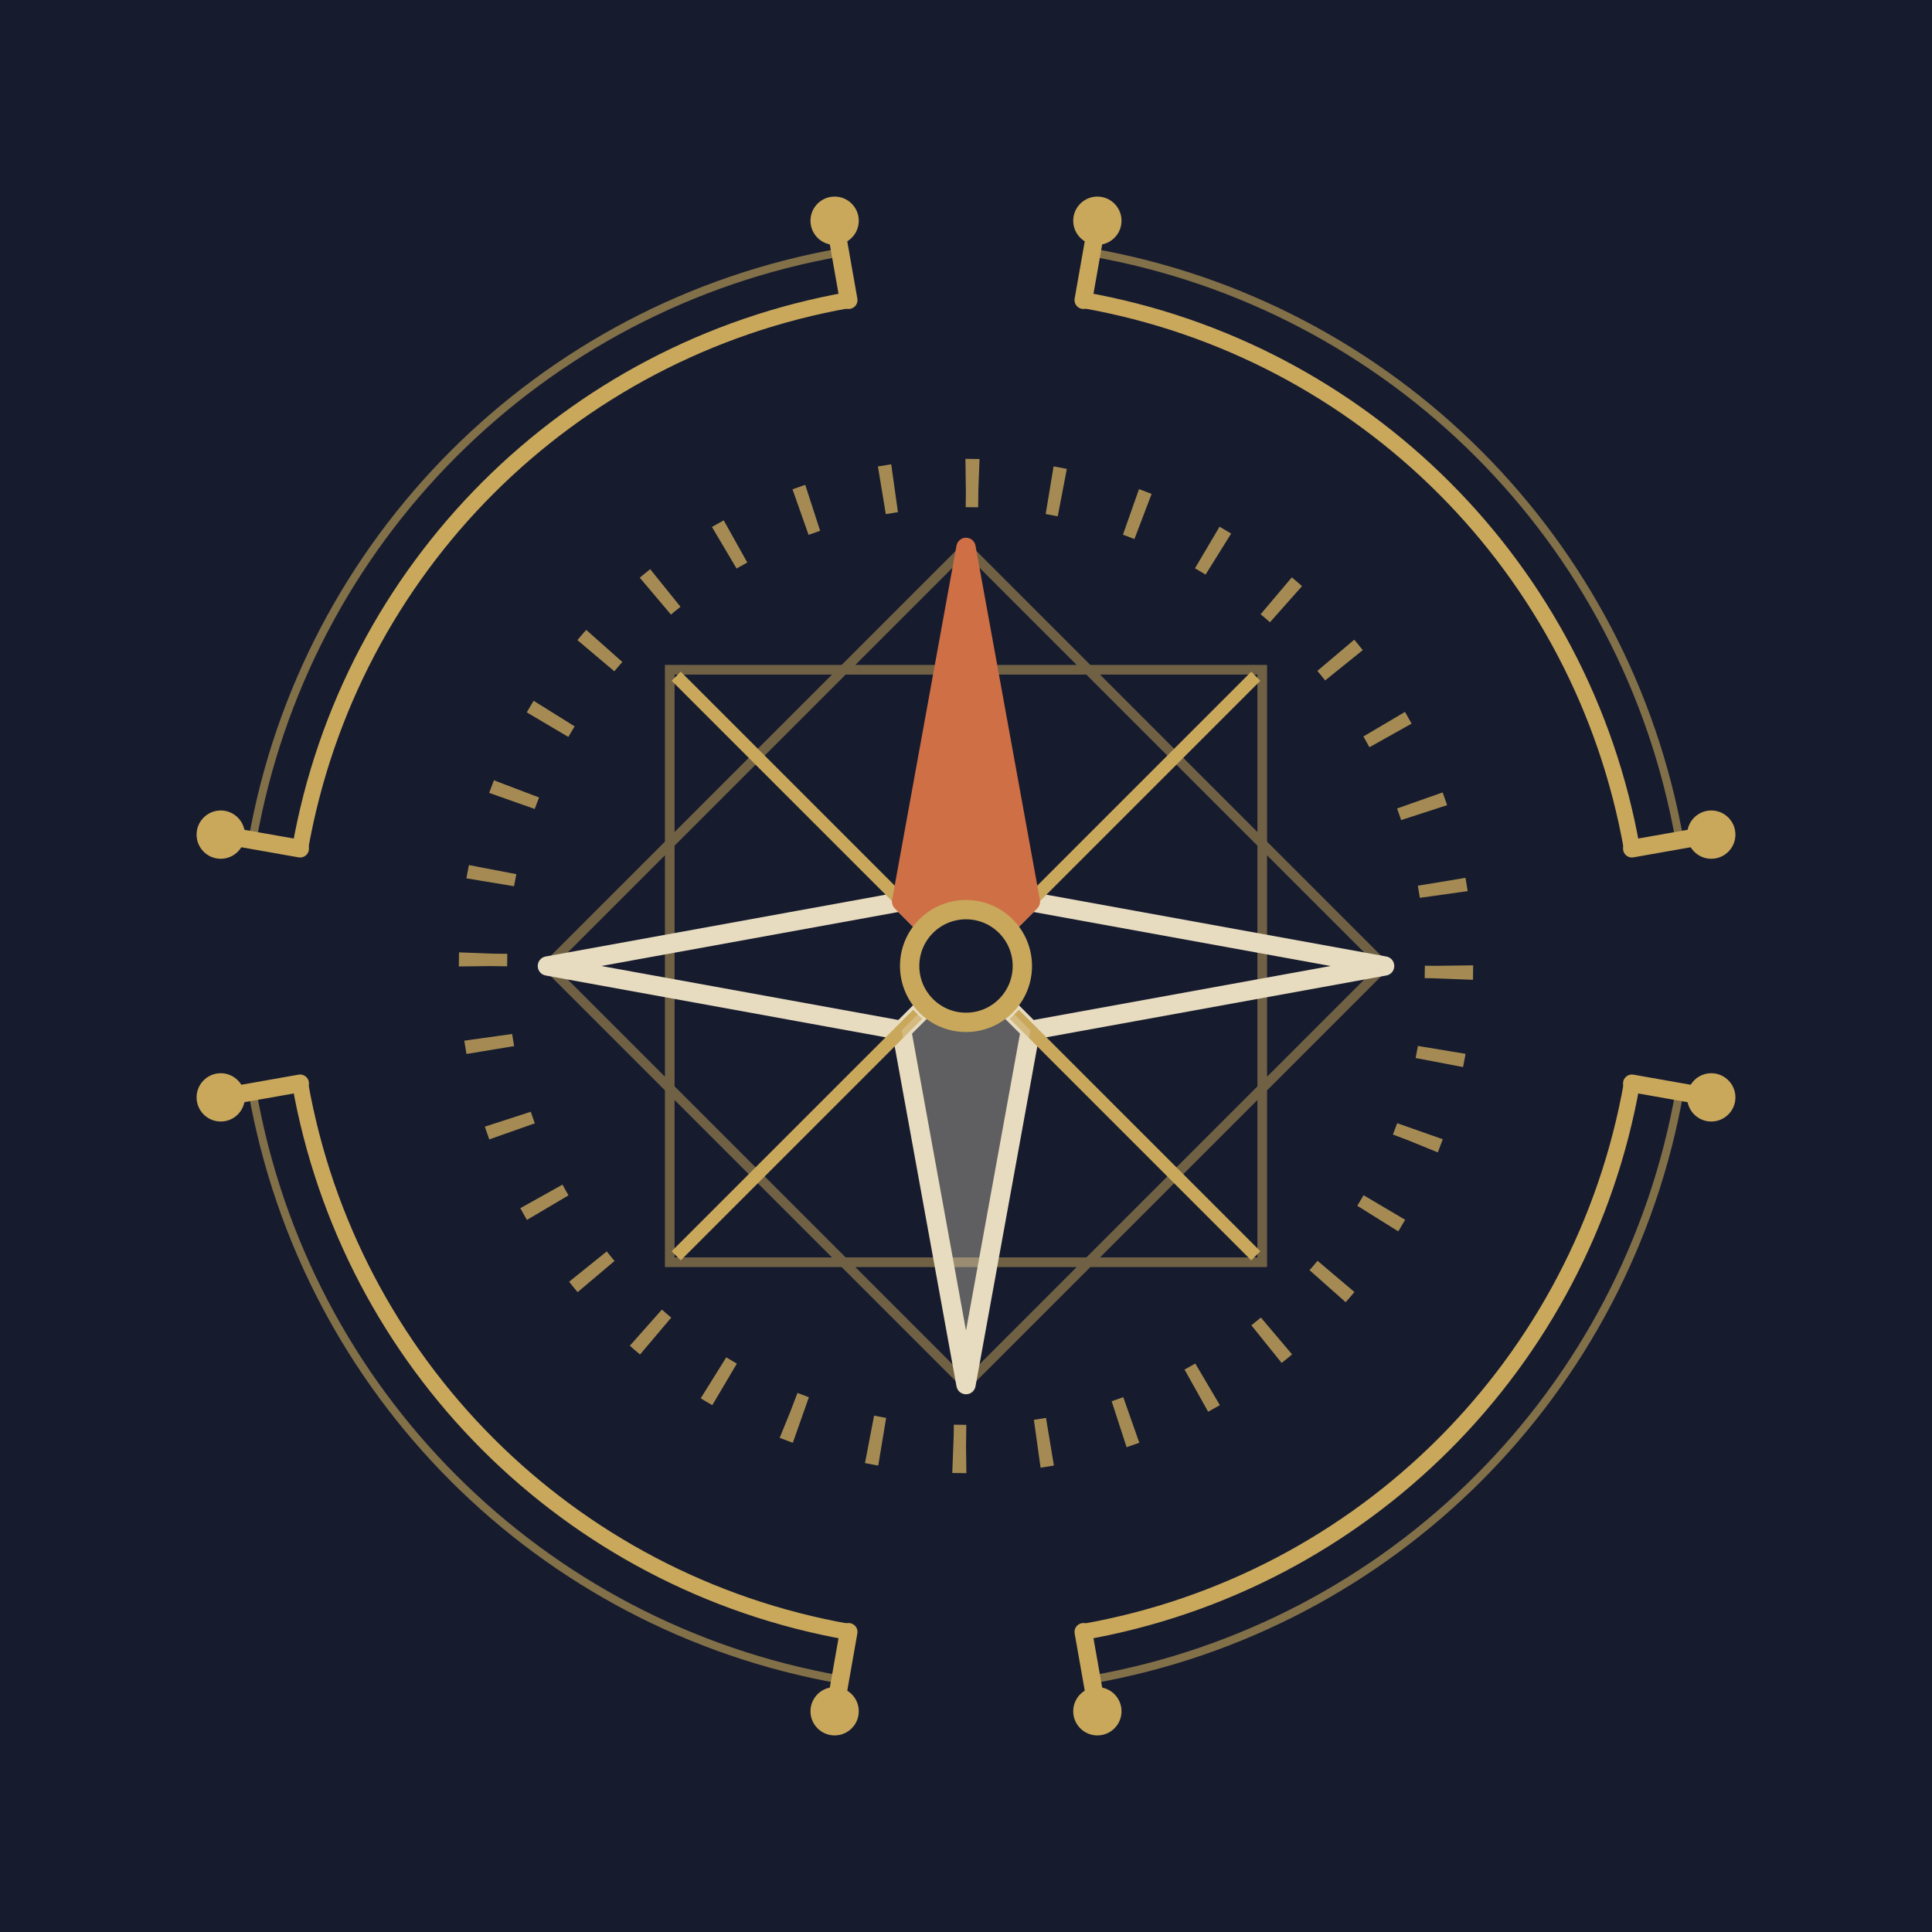
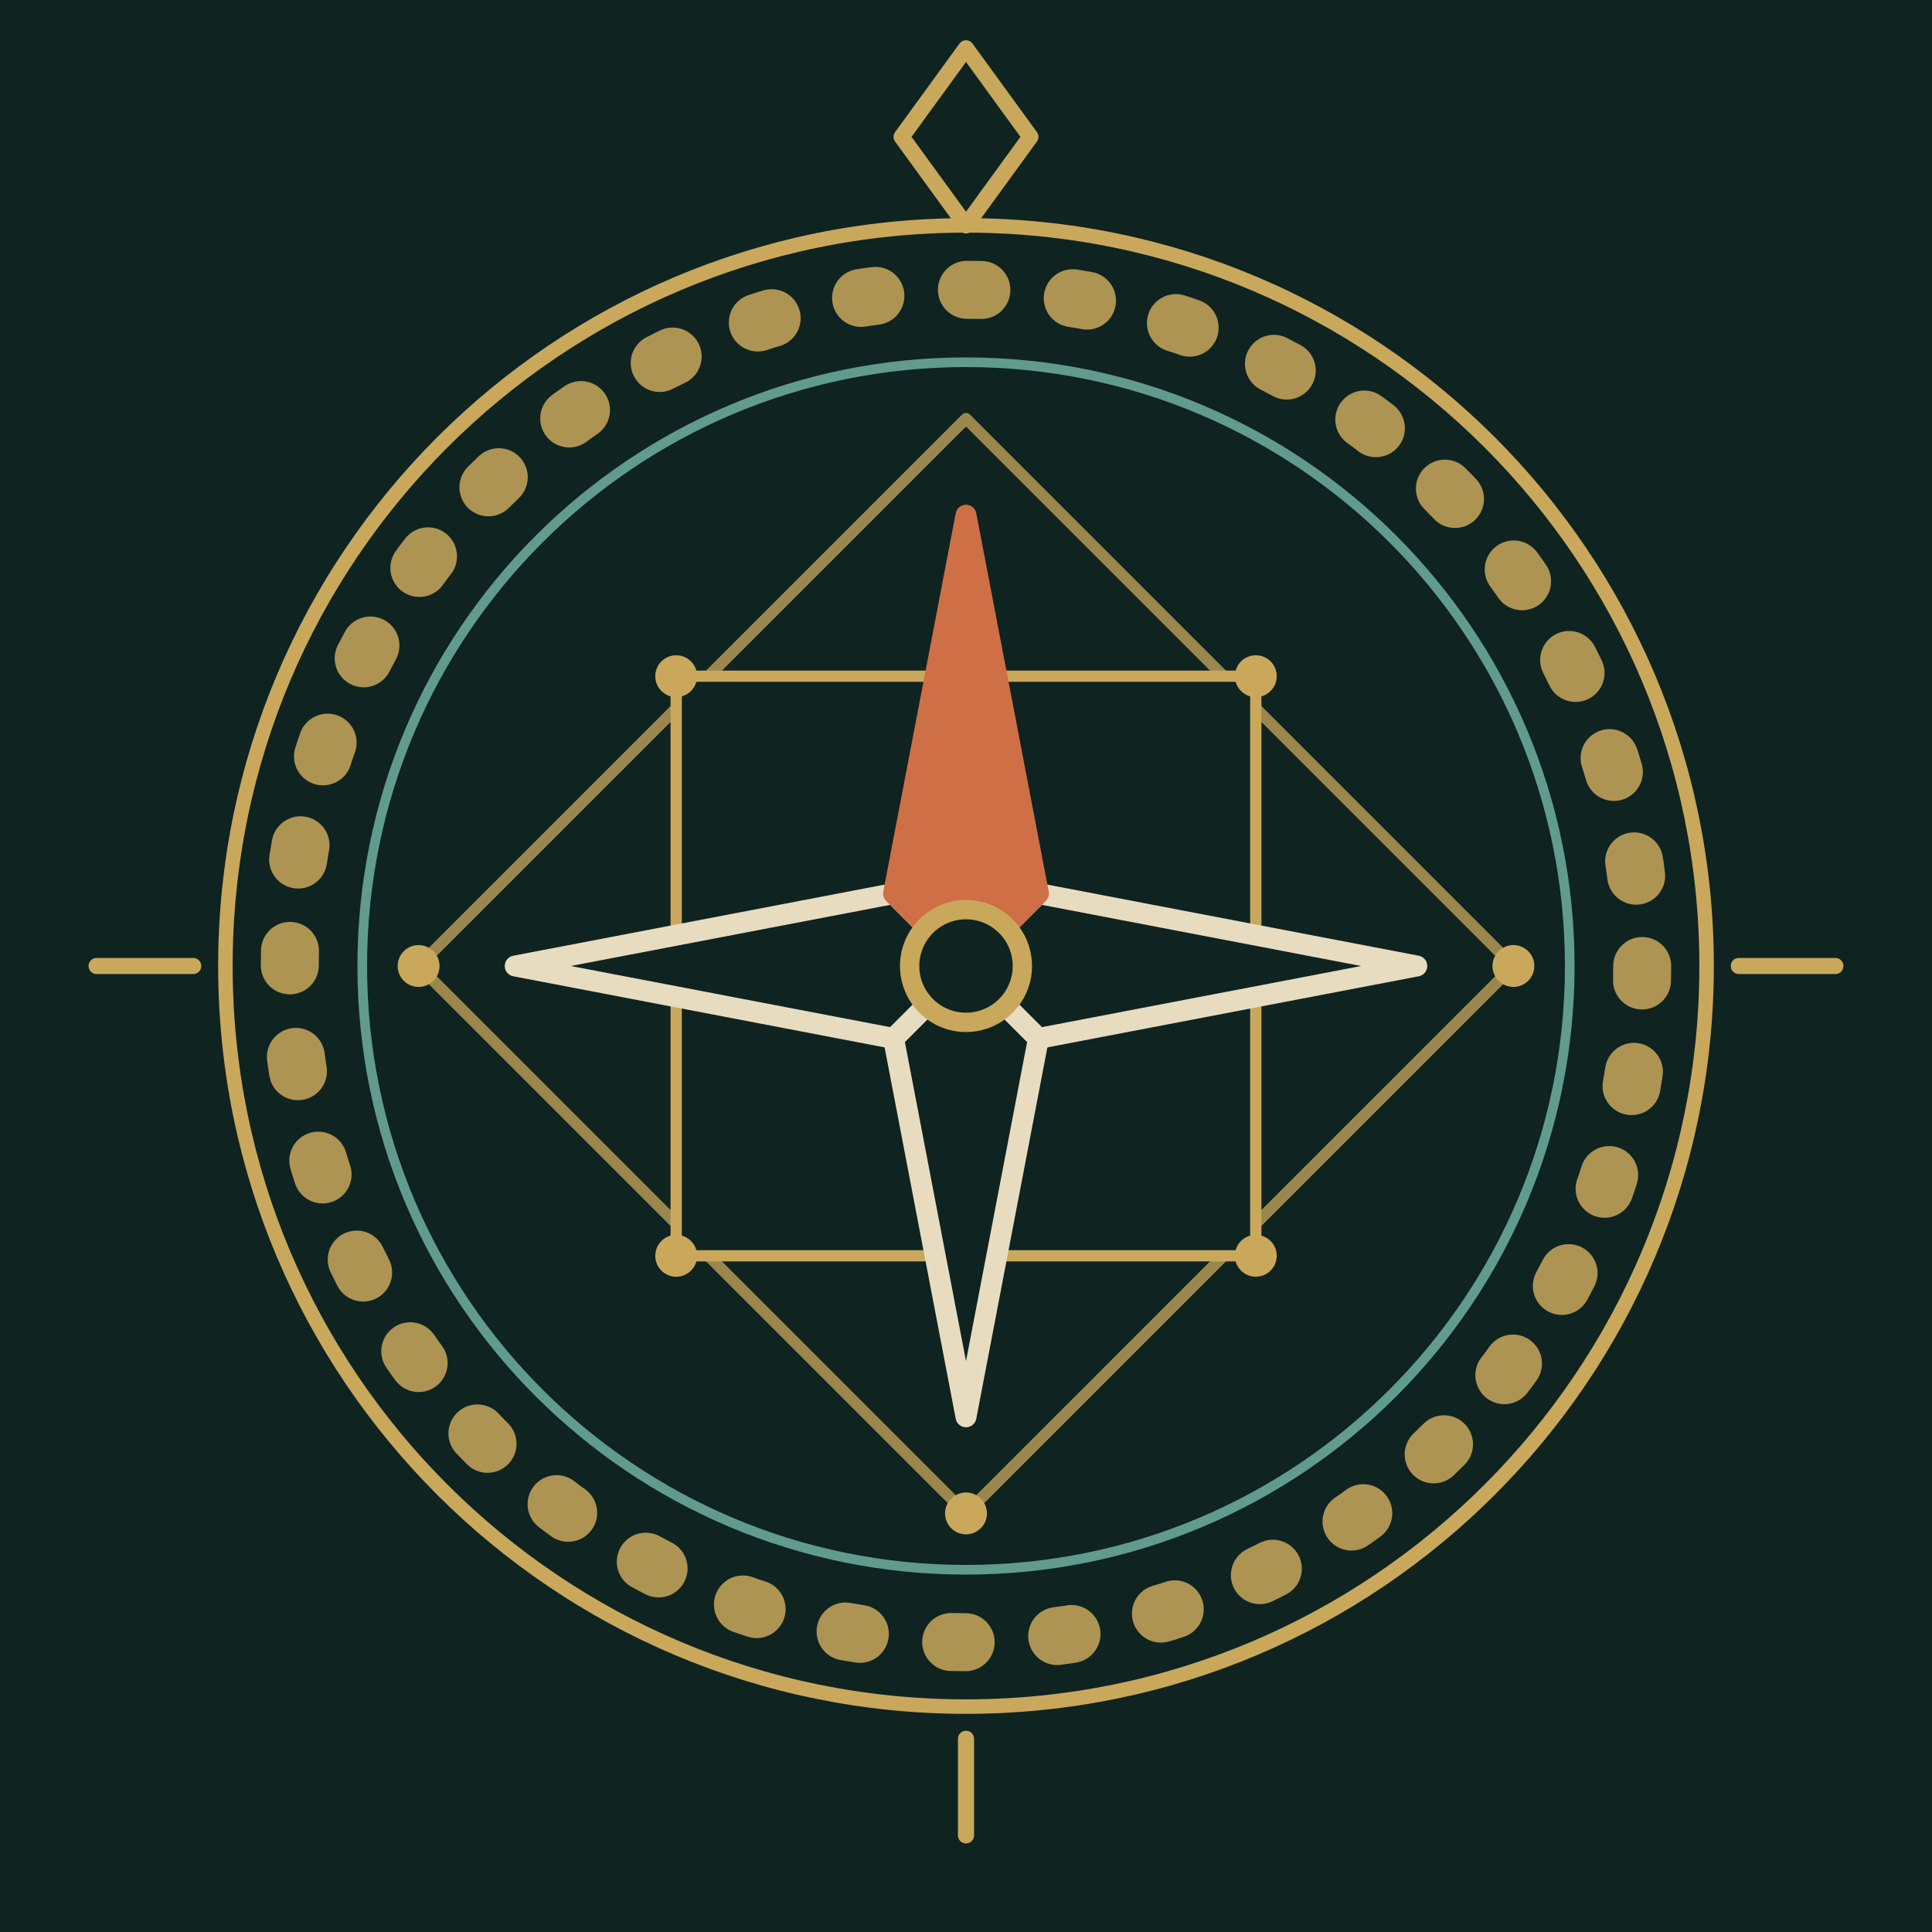
<svg xmlns="http://www.w3.org/2000/svg" width="1024" height="1024" viewBox="0 0 120 120">
-   <defs>
-     <path id="rayL" d="M60 30 V21" fill="none" stroke="#c9a85c" stroke-width=".9" stroke-linecap="round" />
-     <path id="rayS" d="M60 30 V25" fill="none" stroke="#c9a85c" stroke-width=".7" stroke-linecap="round" opacity=".8" />
-     <g id="arc4" fill="none" stroke="#c9a85c" stroke-linecap="round">
-       <path d="M100.6 70.9 A42 42 0 0 1 70.9 100.6" stroke-width="1" />
-       <path d="M103.5 69.6 A45 45 0 0 1 69.6 103.5" stroke-width=".5" opacity=".6" />
-       <path d="M70.9 100.6 C 65 106, 58 107, 53 103" stroke-width="1.2" />
-       <circle cx="100.6" cy="70.9" r="1.5" fill="#c9a85c" stroke="none" />
-     </g>
-     <g id="sat" fill="none" stroke="#c9a85c" stroke-width=".9">
-       <circle cx="60" cy="16" r="5" />
-       <circle cx="60" cy="16" r="1.1" fill="#c9a85c" stroke="none" />
-       <path d="M60 21 V28" stroke-width=".8" />
-     </g>
-     <path id="pin" d="M60 92 L54 102 H66 Z" fill="none" stroke="#c9a85c" stroke-width="1" stroke-linejoin="round" />
-     <path id="tooth" d="M57.5 22 L60 14.5 L62.5 22" fill="none" stroke="#cf6f45" stroke-width="1.4" stroke-linejoin="round" />
-     <circle id="node9" cx="60" cy="29" r="1.3" fill="#c9a85c" />
-     <path id="msgray" d="M60 20 V14" fill="none" stroke="#b8b4d8" stroke-width=".9" stroke-linecap="round" />
-     <path id="blk" d="M60 18 V8 M55 8 H65" fill="none" stroke="#c9a85c" stroke-width="1.1" stroke-linecap="round" />
-     <path id="cray" d="M60 44 V32" fill="none" stroke="#cf6f45" stroke-width="2" stroke-linecap="round" />
-     <path id="pot" d="M60 29 V17" fill="none" stroke="#c9a85c" stroke-width=".6" opacity=".6" />
-     <g id="smallcoin" fill="none" stroke="#c9a85c" stroke-width=".9">
-       <circle cx="60" cy="15" r="5" />
-       <rect x="58" y="13" width="4" height="4" stroke-width=".7" />
-     </g>
-     <path id="tally" d="M60 20 V27" fill="none" stroke="#e8dcc0" stroke-width="1" stroke-linecap="round" />
-     <path id="pin46" d="M60 106 L55 114 H65 Z" fill="none" stroke="#c9a85c" stroke-width="1" stroke-linejoin="round" />
-     <g id="arc4s" fill="none" stroke="#c9a85c" stroke-linecap="round">
-       <path d="M101.36 67.29 A42 42 0 0 1 67.29 101.36" stroke-width="1" />
-       <path d="M104.32 67.81 A45 45 0 0 1 67.81 104.32" stroke-width=".5" opacity=".6" />
-       <path d="M101.36 67.29 L106.29 68.16 M67.29 101.36 L68.16 106.29" stroke-width="1.1" />
-       <circle cx="106.29" cy="68.16" r="1.5" fill="#c9a85c" stroke="none" />
-       <circle cx="68.16" cy="106.29" r="1.5" fill="#c9a85c" stroke="none" />
-     </g>
-   </defs>
-   <rect x="0" y="0" width="120" height="120" fill="#161b2e" />
-   <use href="#arc4s" transform="rotate(0 60 60)" />
-   <use href="#arc4s" transform="rotate(90 60 60)" />
-   <use href="#arc4s" transform="rotate(180 60 60)" />
-   <use href="#arc4s" transform="rotate(270 60 60)" />
-   <g fill="none" stroke="#c9a85c">
-     <circle cx="60" cy="60" r="30" stroke-width="3" stroke-dasharray=".8 4.436" opacity=".8" />
-     <path d="M41.6 41.6 H78.4 V78.4 H41.6 Z M60 34 L86 60 L60 86 L34 60 Z" stroke-width=".6" opacity=".5" />
+   <rect x="0" y="0" width="120" height="120" fill="#0f2321" />
+   <g fill="none" stroke="#c9a85c" stroke-linecap="round">
+     <circle cx="60" cy="60" r="46" stroke-width=".9" />
+     <circle cx="60" cy="60" r="42" stroke-width="3.6" stroke-dasharray=".9 5.7" opacity=".85" />
  </g>
-   <g fill="none" stroke="#e8dcc0" stroke-width="1.2" stroke-linejoin="round">
-     <path d="M60 86 L64 64 L60 60 L56 64 Z M34 60 L56 56 L60 60 L56 64 Z M86 60 L64 56 L60 60 L64 64 Z" />
-     <path d="M42 42 L57 57 M78 42 L63 57 M42 78 L57 63 M78 78 L63 63" stroke-width=".8" stroke="#c9a85c" />
+   <circle cx="60" cy="60" r="37.5" fill="none" stroke="#6aa89a" stroke-width=".6" opacity=".9" />
+   <path d="M108.00 60.00 L114.00 60.00" stroke="#c9a85c" stroke-width="1" stroke-linecap="round" />
+   <path d="M60.00 108.00 L60.00 114.00" stroke="#c9a85c" stroke-width="1" stroke-linecap="round" />
+   <path d="M12.00 60.00 L6.00 60.00" stroke="#c9a85c" stroke-width="1" stroke-linecap="round" />
+   <g id="marker">
+     <path d="M60 3 L64 8.5 L60 14 L56 8.5 Z" fill="#0f2321" stroke="#c9a85c" stroke-width="1" stroke-linejoin="round" />
  </g>
-   <path d="M60 34 L64 56 L60 60 L56 56 Z" fill="#cf6f45" stroke="#cf6f45" stroke-width="1.2" stroke-linejoin="round" />
-   <path d="M60 86 L64 64 L60 60 L56 64 Z" fill="#e8dcc0" opacity=".35" />
-   <circle cx="60" cy="60" r="3.5" fill="#161b2e" stroke="#c9a85c" stroke-width="1.2" />
+   <g fill="none" stroke="#c9a85c" stroke-width=".7" stroke-linejoin="round" opacity=".75">
+     <path d="M60 26 L94 60 L60 94 L26 60 Z" />
+   </g>
+   <g fill="#c9a85c">
+     <circle cx="94" cy="60" r="1.3" />
+     <circle cx="26" cy="60" r="1.3" />
+     <circle cx="60" cy="94" r="1.3" />
+   </g>
+   <g fill="#0f2321" stroke="#c9a85c" stroke-width=".7" stroke-linejoin="round">
+     <path d="M42 42 H78 V78 H42 Z" />
+   </g>
+   <g fill="#c9a85c">
+     <circle cx="42" cy="42" r="1.3" />
+     <circle cx="78" cy="42" r="1.3" />
+     <circle cx="42" cy="78" r="1.3" />
+     <circle cx="78" cy="78" r="1.3" />
+   </g>
+   <g fill="#0f2321" stroke="#e8dcc0" stroke-width="1.3" stroke-linejoin="round">
+     <path d="M60 88 L64.5 64.5 L60 60 L55.5 64.5 Z" />
+     <path d="M32 60 L55.5 55.5 L60 60 L55.5 64.5 Z" />
+     <path d="M88 60 L64.5 55.5 L60 60 L64.5 64.5 Z" />
+   </g>
+   <path d="M60 32 L64.5 55.5 L60 60 L55.5 55.5 Z" fill="#cf6f45" stroke="#cf6f45" stroke-width="1.3" stroke-linejoin="round" />
+   <circle cx="60" cy="60" r="3.5" fill="#0f2321" stroke="#c9a85c" stroke-width="1.2" />
</svg>
